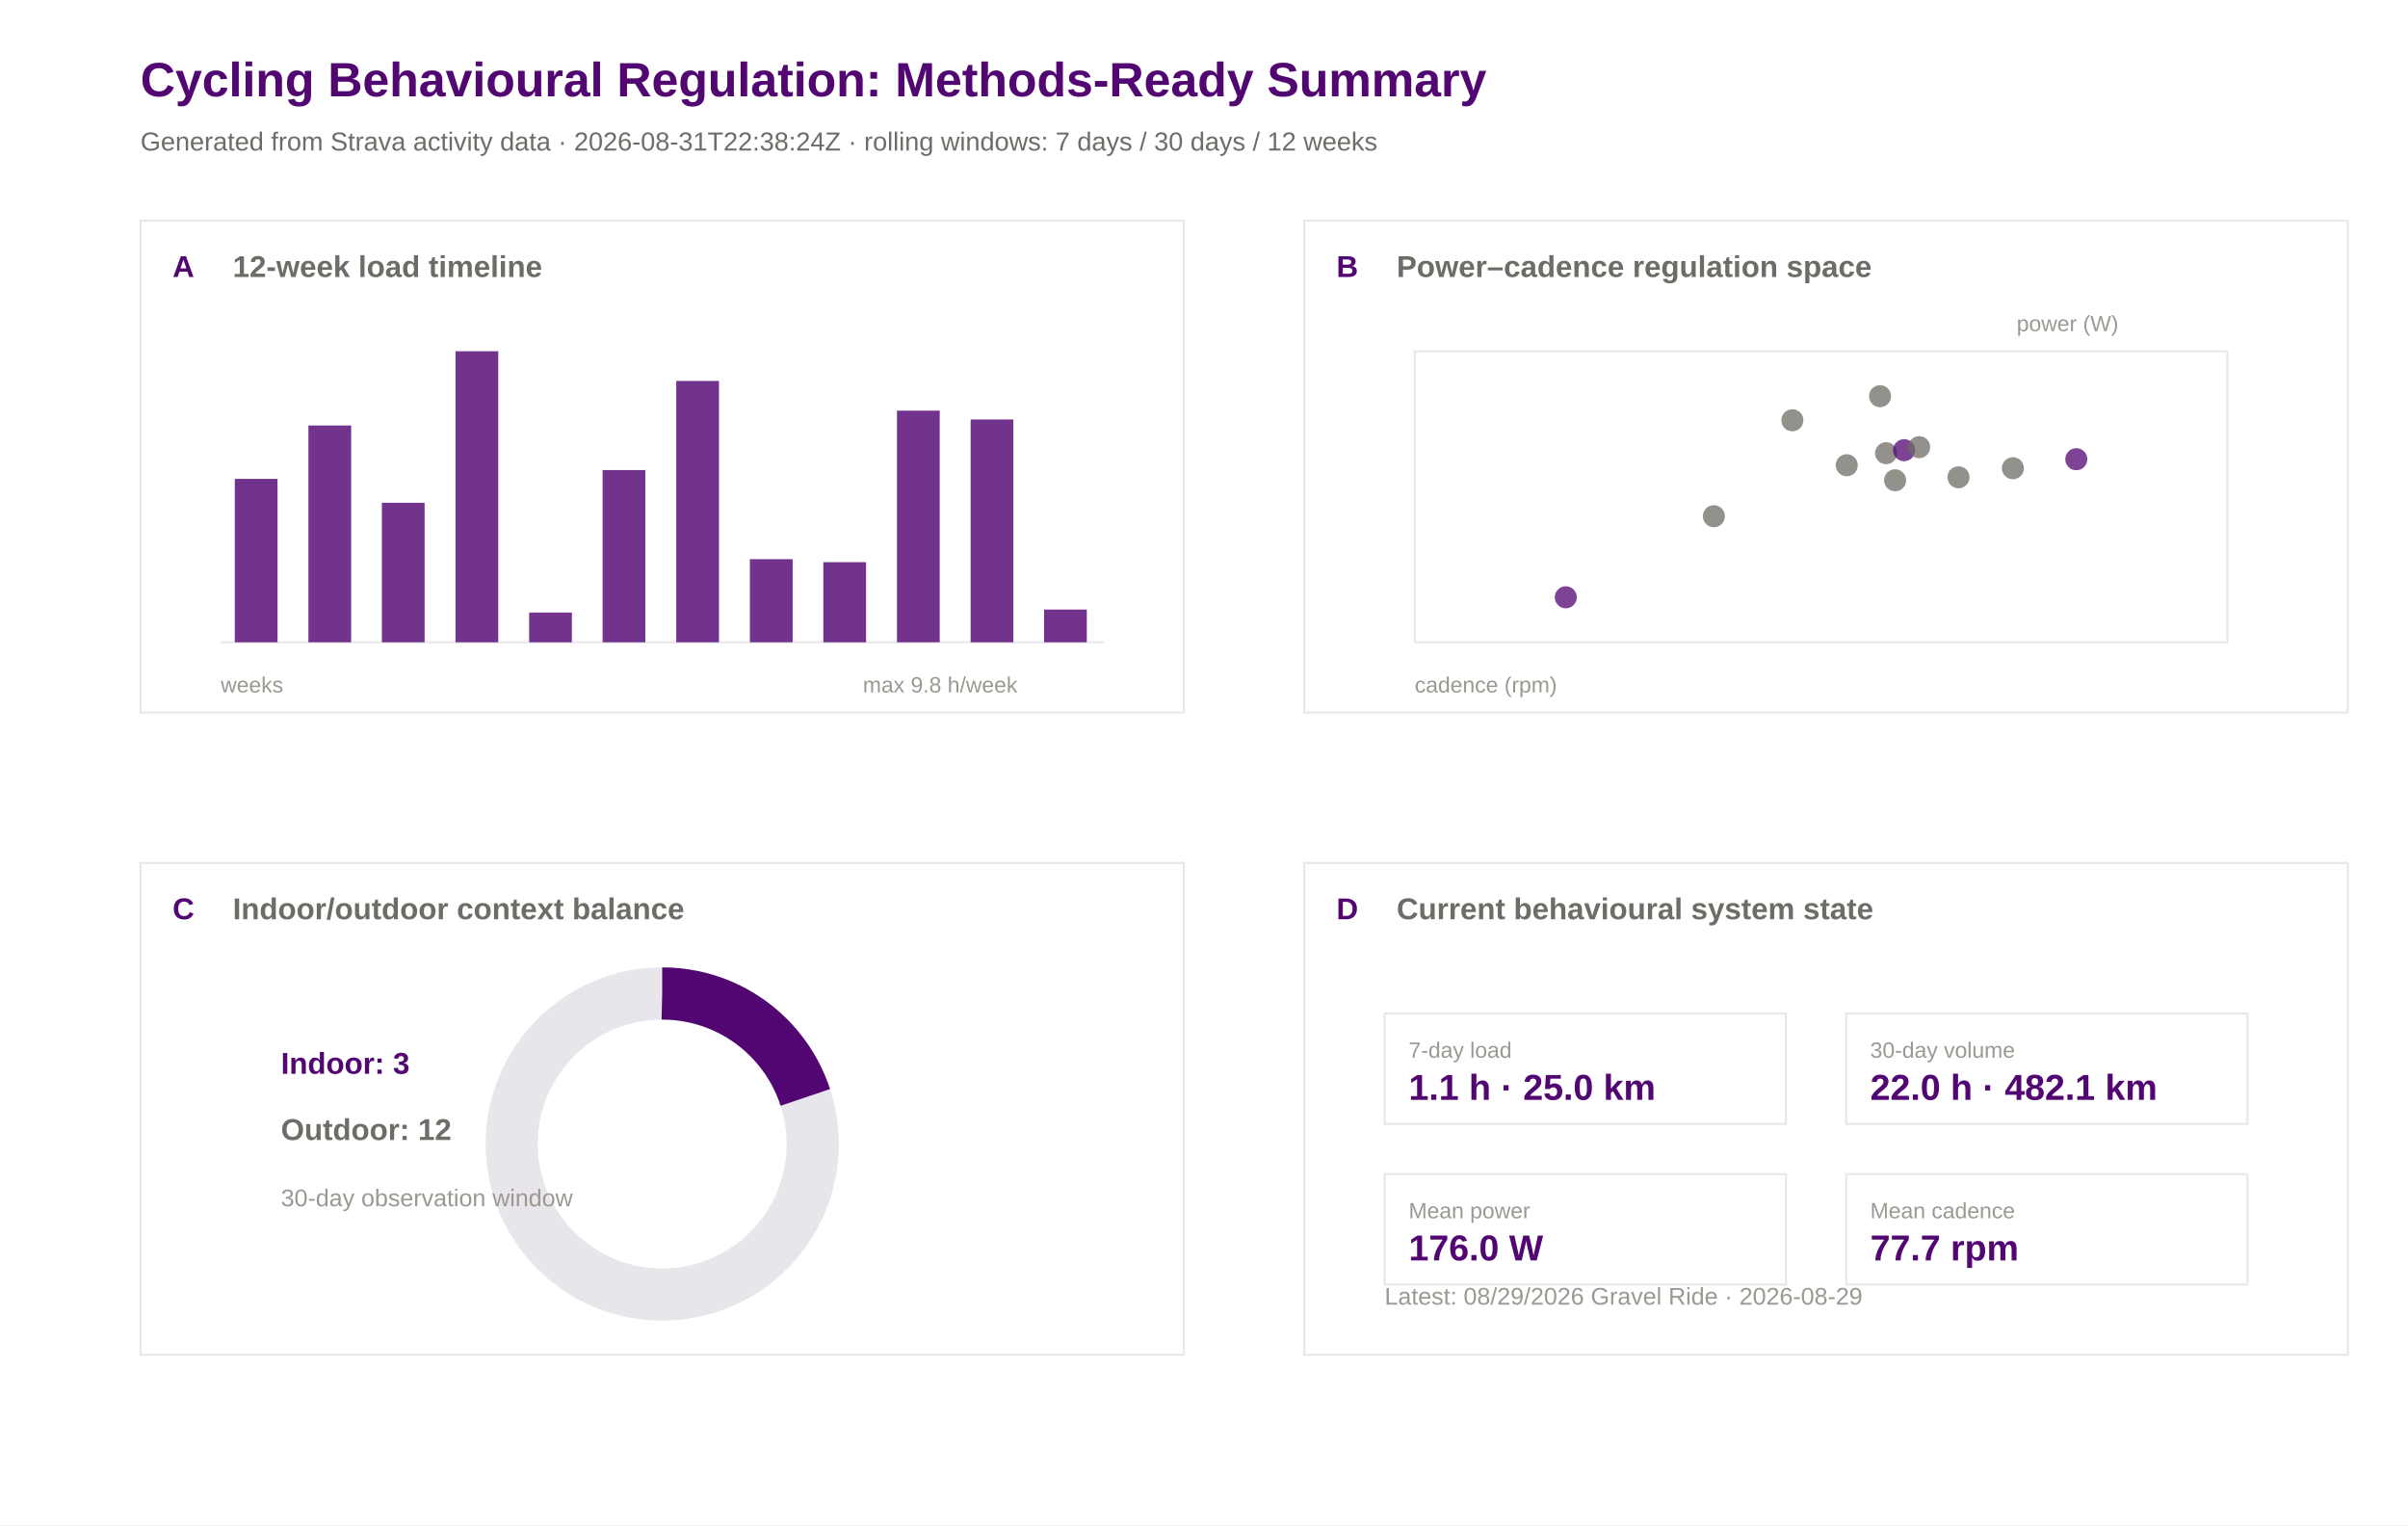
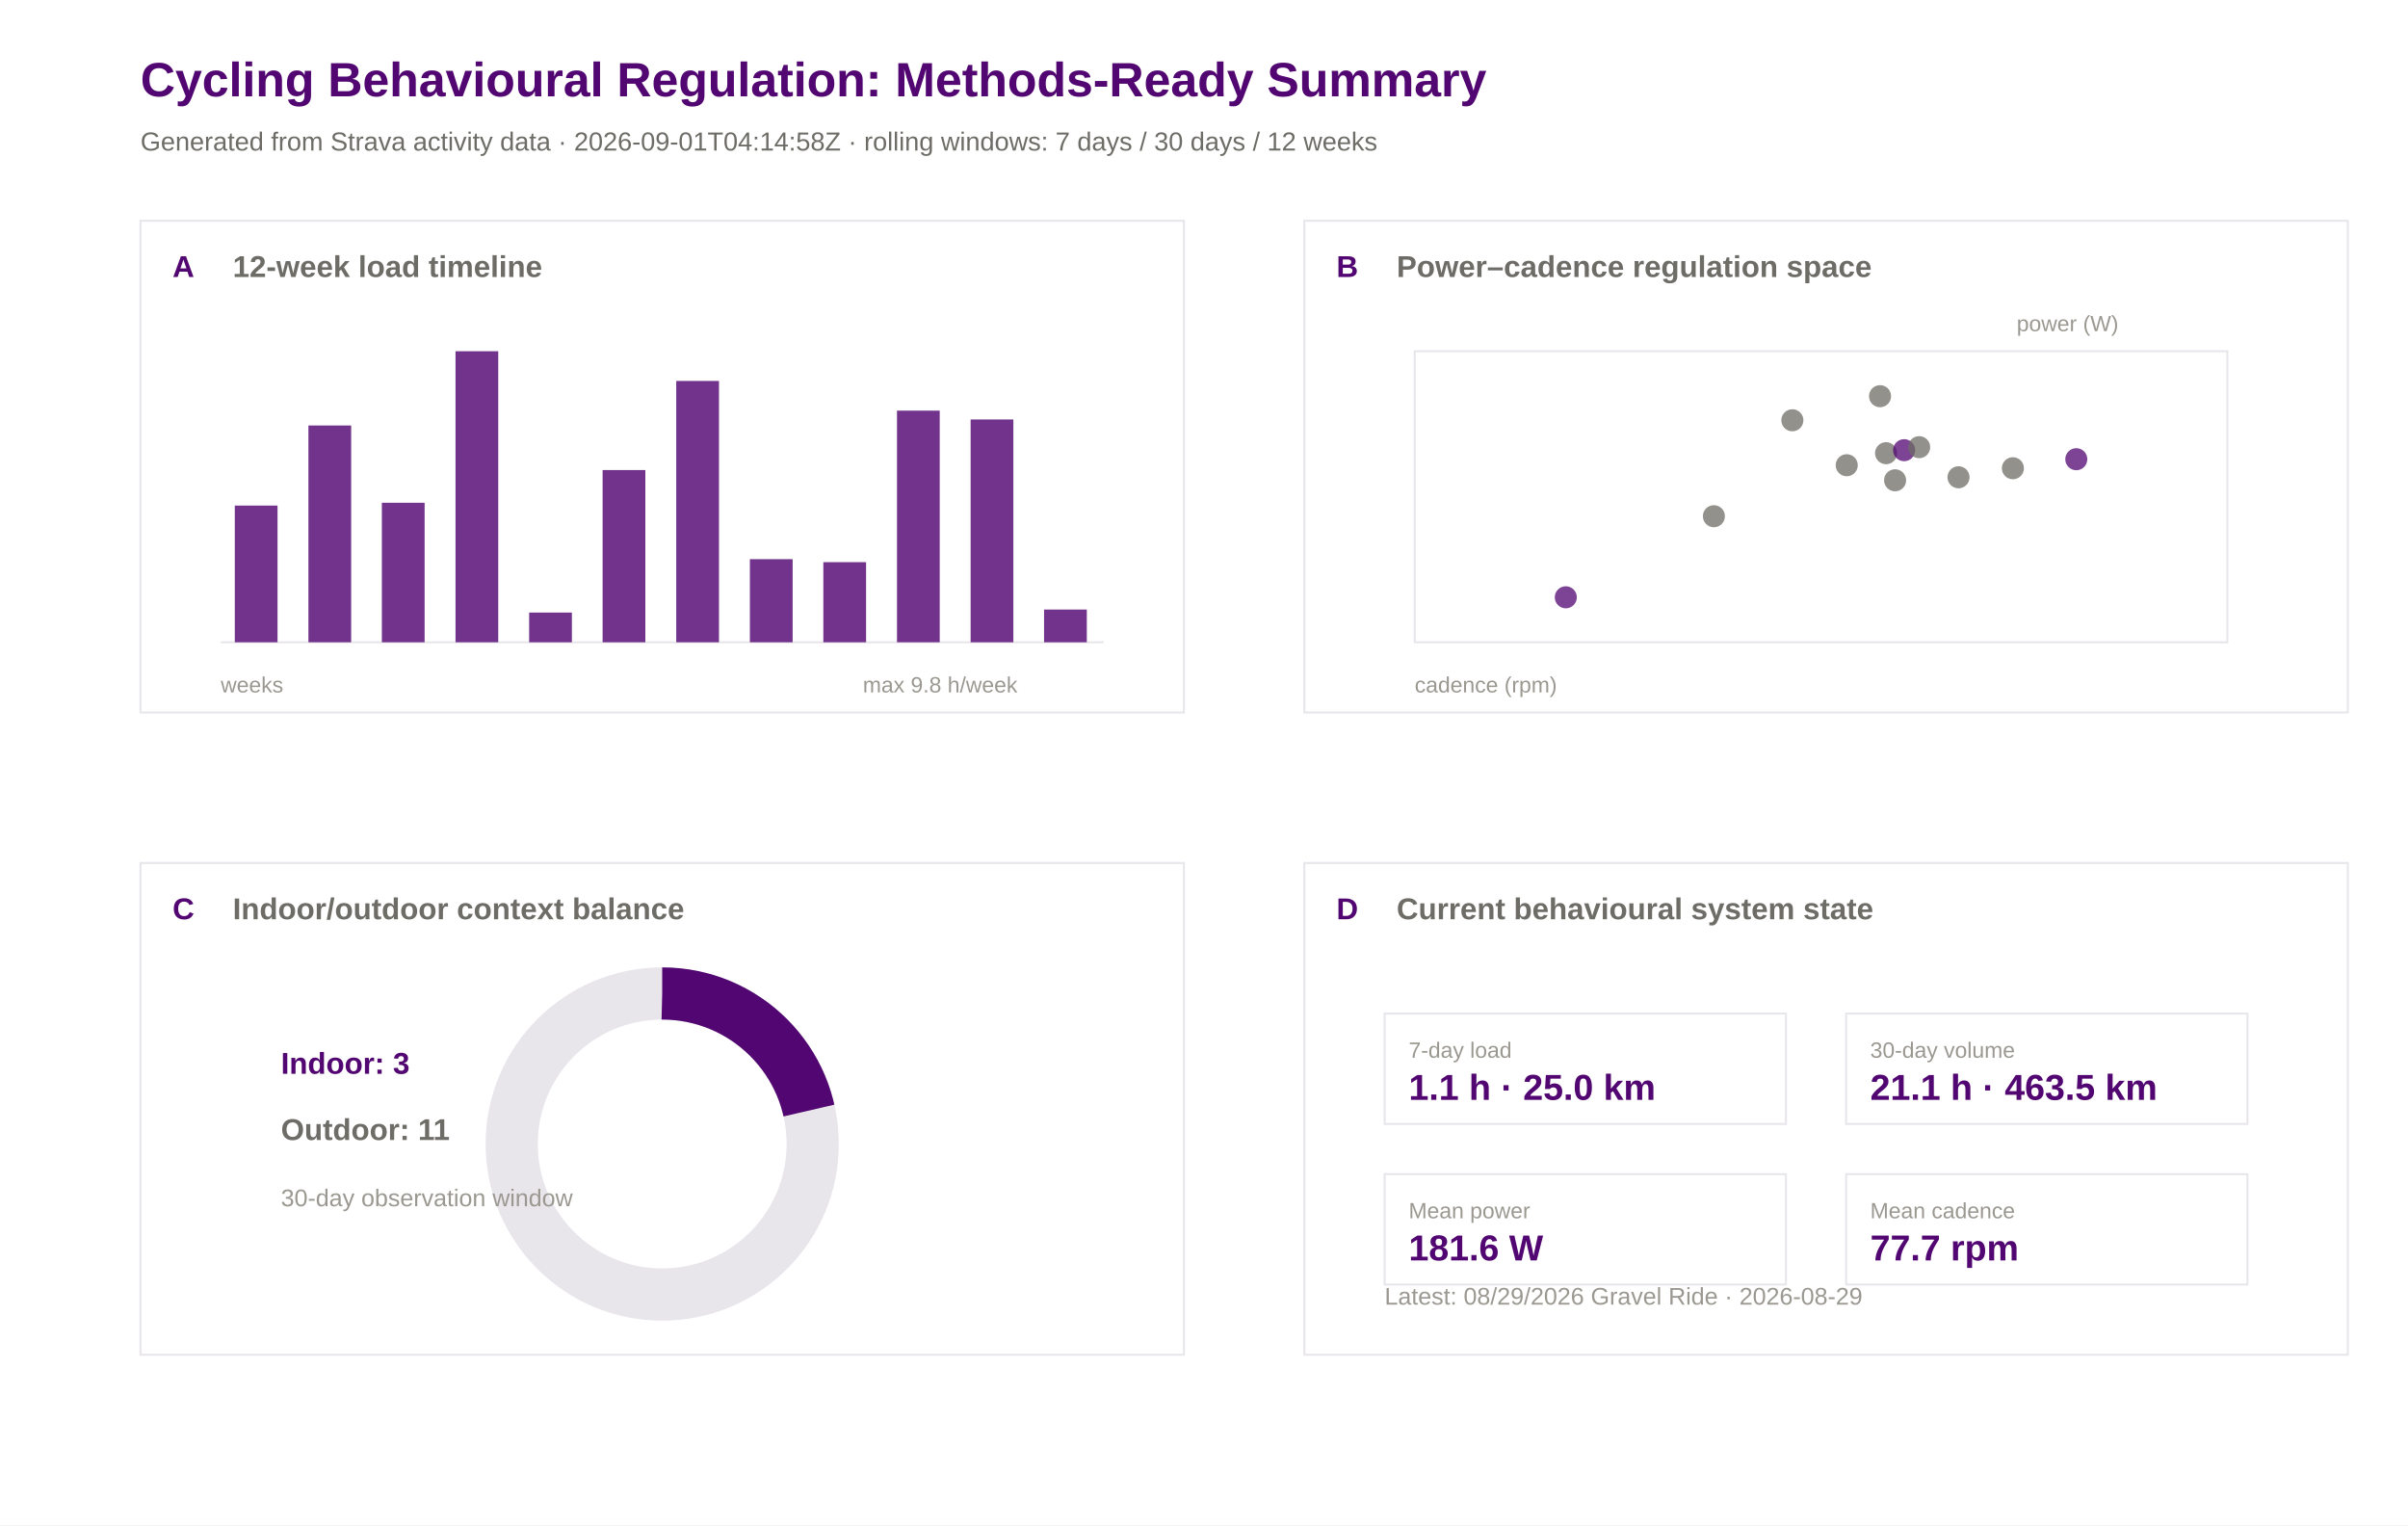
<svg xmlns="http://www.w3.org/2000/svg" width="1200" height="760" viewBox="0 0 1200 760">
  <rect width="100%" height="100%" fill="#ffffff" />
  <text x="70.0" y="48.0" font-family="Arial" font-size="24" font-weight="600" fill="#520671">Cycling Behavioural Regulation: Methods-Ready Summary</text>
-   <text x="70.0" y="75.0" font-family="Arial" font-size="13" font-weight="400" fill="#6e6c66">Generated from Strava activity data · 2026-08-31T22:38:24Z · rolling windows: 7 days / 30 days / 12 weeks</text>
+   <text x="70.0" y="75.0" font-family="Arial" font-size="13" font-weight="400" fill="#6e6c66">Generated from Strava activity data · 2026-09-01T04:14:58Z · rolling windows: 7 days / 30 days / 12 weeks</text>
  <rect x="70" y="110" width="520" height="245" fill="#ffffff" stroke="#e8e5eb" stroke-width="1" />
  <text x="86.0" y="138.0" font-family="Arial" font-size="15" font-weight="600" fill="#520671">A</text>
  <text x="116.0" y="138.0" font-family="Arial" font-size="15" font-weight="600" fill="#6e6c66">12-week load timeline</text>
  <rect x="650" y="110" width="520" height="245" fill="#ffffff" stroke="#e8e5eb" stroke-width="1" />
  <text x="666.0" y="138.0" font-family="Arial" font-size="15" font-weight="600" fill="#520671">B</text>
  <text x="696.0" y="138.0" font-family="Arial" font-size="15" font-weight="600" fill="#6e6c66">Power–cadence regulation space</text>
  <rect x="70" y="430" width="520" height="245" fill="#ffffff" stroke="#e8e5eb" stroke-width="1" />
  <text x="86.0" y="458.0" font-family="Arial" font-size="15" font-weight="600" fill="#520671">C</text>
  <text x="116.0" y="458.0" font-family="Arial" font-size="15" font-weight="600" fill="#6e6c66">Indoor/outdoor context balance</text>
  <rect x="650" y="430" width="520" height="245" fill="#ffffff" stroke="#e8e5eb" stroke-width="1" />
  <text x="666.0" y="458.0" font-family="Arial" font-size="15" font-weight="600" fill="#520671">D</text>
  <text x="696.0" y="458.0" font-family="Arial" font-size="15" font-weight="600" fill="#6e6c66">Current behavioural system state</text>
  <line x1="110" y1="320" x2="550" y2="320" stroke="#e8e5eb" />
-   <rect x="117.0" y="238.6" width="21.3" height="81.4" fill="#520671" opacity="0.82" />
+   <rect x="117.0" y="251.9" width="21.3" height="68.1" fill="#520671" opacity="0.82" />
  <rect x="153.7" y="212.0" width="21.3" height="108.0" fill="#520671" opacity="0.82" />
  <rect x="190.3" y="250.5" width="21.3" height="69.5" fill="#520671" opacity="0.82" />
  <rect x="227.0" y="175.0" width="21.3" height="145.0" fill="#520671" opacity="0.82" />
  <rect x="263.7" y="305.2" width="21.3" height="14.8" fill="#520671" opacity="0.82" />
  <rect x="300.3" y="234.2" width="21.3" height="85.8" fill="#520671" opacity="0.82" />
  <rect x="337.0" y="189.8" width="21.3" height="130.2" fill="#520671" opacity="0.82" />
  <rect x="373.7" y="278.6" width="21.3" height="41.4" fill="#520671" opacity="0.82" />
  <rect x="410.3" y="280.1" width="21.3" height="39.9" fill="#520671" opacity="0.82" />
  <rect x="447.0" y="204.6" width="21.3" height="115.4" fill="#520671" opacity="0.82" />
  <rect x="483.7" y="209.0" width="21.3" height="111.0" fill="#520671" opacity="0.82" />
  <rect x="520.3" y="303.7" width="21.3" height="16.3" fill="#520671" opacity="0.82" />
  <text x="110.0" y="345.0" font-family="Arial" font-size="11" font-weight="400" fill="#9a9890">weeks</text>
  <text x="430.0" y="345.0" font-family="Arial" font-size="11" font-weight="400" fill="#9a9890">max 9.8 h/week</text>
  <rect x="705" y="175" width="405" height="145" fill="#ffffff" stroke="#e8e5eb" />
  <circle cx="1003.1" cy="233.3" r="5.5" fill="#6e6c66" opacity="0.75" />
  <circle cx="976.0" cy="237.8" r="5.5" fill="#6e6c66" opacity="0.75" />
  <circle cx="939.9" cy="225.8" r="5.5" fill="#6e6c66" opacity="0.75" />
  <circle cx="936.9" cy="197.4" r="5.5" fill="#6e6c66" opacity="0.75" />
  <circle cx="1034.7" cy="228.8" r="5.5" fill="#520671" opacity="0.75" />
  <circle cx="920.3" cy="231.8" r="5.5" fill="#6e6c66" opacity="0.75" />
  <circle cx="893.2" cy="209.4" r="5.5" fill="#6e6c66" opacity="0.75" />
  <circle cx="780.3" cy="297.6" r="5.5" fill="#520671" opacity="0.75" />
  <circle cx="948.9" cy="224.3" r="5.5" fill="#520671" opacity="0.75" />
  <circle cx="944.4" cy="239.3" r="5.5" fill="#6e6c66" opacity="0.75" />
  <circle cx="854.1" cy="257.2" r="5.5" fill="#6e6c66" opacity="0.75" />
  <circle cx="956.4" cy="222.8" r="5.5" fill="#6e6c66" opacity="0.75" />
  <text x="705.0" y="345.0" font-family="Arial" font-size="11" font-weight="400" fill="#9a9890">cadence (rpm)</text>
  <text x="1005.0" y="165.0" font-family="Arial" font-size="11" font-weight="400" fill="#9a9890">power (W)</text>
  <circle cx="330" cy="570" r="75" fill="none" stroke="#e8e5eb" stroke-width="26" />
-   <circle cx="330" cy="570" r="75" fill="none" stroke="#520671" stroke-width="26" stroke-dasharray="94.2 471.2" transform="rotate(-90 330 570)" />
+   <circle cx="330" cy="570" r="75" fill="none" stroke="#520671" stroke-width="26" stroke-dasharray="101.0 471.2" transform="rotate(-90 330 570)" />
  <text x="140.0" y="535.0" font-family="Arial" font-size="15" font-weight="600" fill="#520671">Indoor: 3</text>
-   <text x="140.0" y="568.0" font-family="Arial" font-size="15" font-weight="600" fill="#6e6c66">Outdoor: 12</text>
+   <text x="140.0" y="568.0" font-family="Arial" font-size="15" font-weight="600" fill="#6e6c66">Outdoor: 11</text>
  <text x="140.0" y="601.0" font-family="Arial" font-size="12" font-weight="400" fill="#9a9890">30-day observation window</text>
  <rect x="690" y="505" width="200" height="55" fill="#ffffff" stroke="#e8e5eb" />
  <text x="702.0" y="527.0" font-family="Arial" font-size="11" font-weight="500" fill="#9a9890">7-day load</text>
  <text x="702.0" y="548.0" font-family="Arial" font-size="18" font-weight="600" fill="#520671">1.1 h · 25.0 km</text>
  <rect x="920" y="505" width="200" height="55" fill="#ffffff" stroke="#e8e5eb" />
  <text x="932.0" y="527.0" font-family="Arial" font-size="11" font-weight="500" fill="#9a9890">30-day volume</text>
-   <text x="932.0" y="548.0" font-family="Arial" font-size="18" font-weight="600" fill="#520671">22.0 h · 482.1 km</text>
+   <text x="932.0" y="548.0" font-family="Arial" font-size="18" font-weight="600" fill="#520671">21.1 h · 463.5 km</text>
  <rect x="690" y="585" width="200" height="55" fill="#ffffff" stroke="#e8e5eb" />
  <text x="702.0" y="607.0" font-family="Arial" font-size="11" font-weight="500" fill="#9a9890">Mean power</text>
-   <text x="702.0" y="628.0" font-family="Arial" font-size="18" font-weight="600" fill="#520671">176.0 W</text>
+   <text x="702.0" y="628.0" font-family="Arial" font-size="18" font-weight="600" fill="#520671">181.6 W</text>
  <rect x="920" y="585" width="200" height="55" fill="#ffffff" stroke="#e8e5eb" />
  <text x="932.0" y="607.0" font-family="Arial" font-size="11" font-weight="500" fill="#9a9890">Mean cadence</text>
  <text x="932.0" y="628.0" font-family="Arial" font-size="18" font-weight="600" fill="#520671">77.7 rpm</text>
  <text x="690.0" y="650.0" font-family="Arial" font-size="12" font-weight="400" fill="#9a9890">Latest: 08/29/2026 Gravel Ride · 2026-08-29</text>
</svg>
